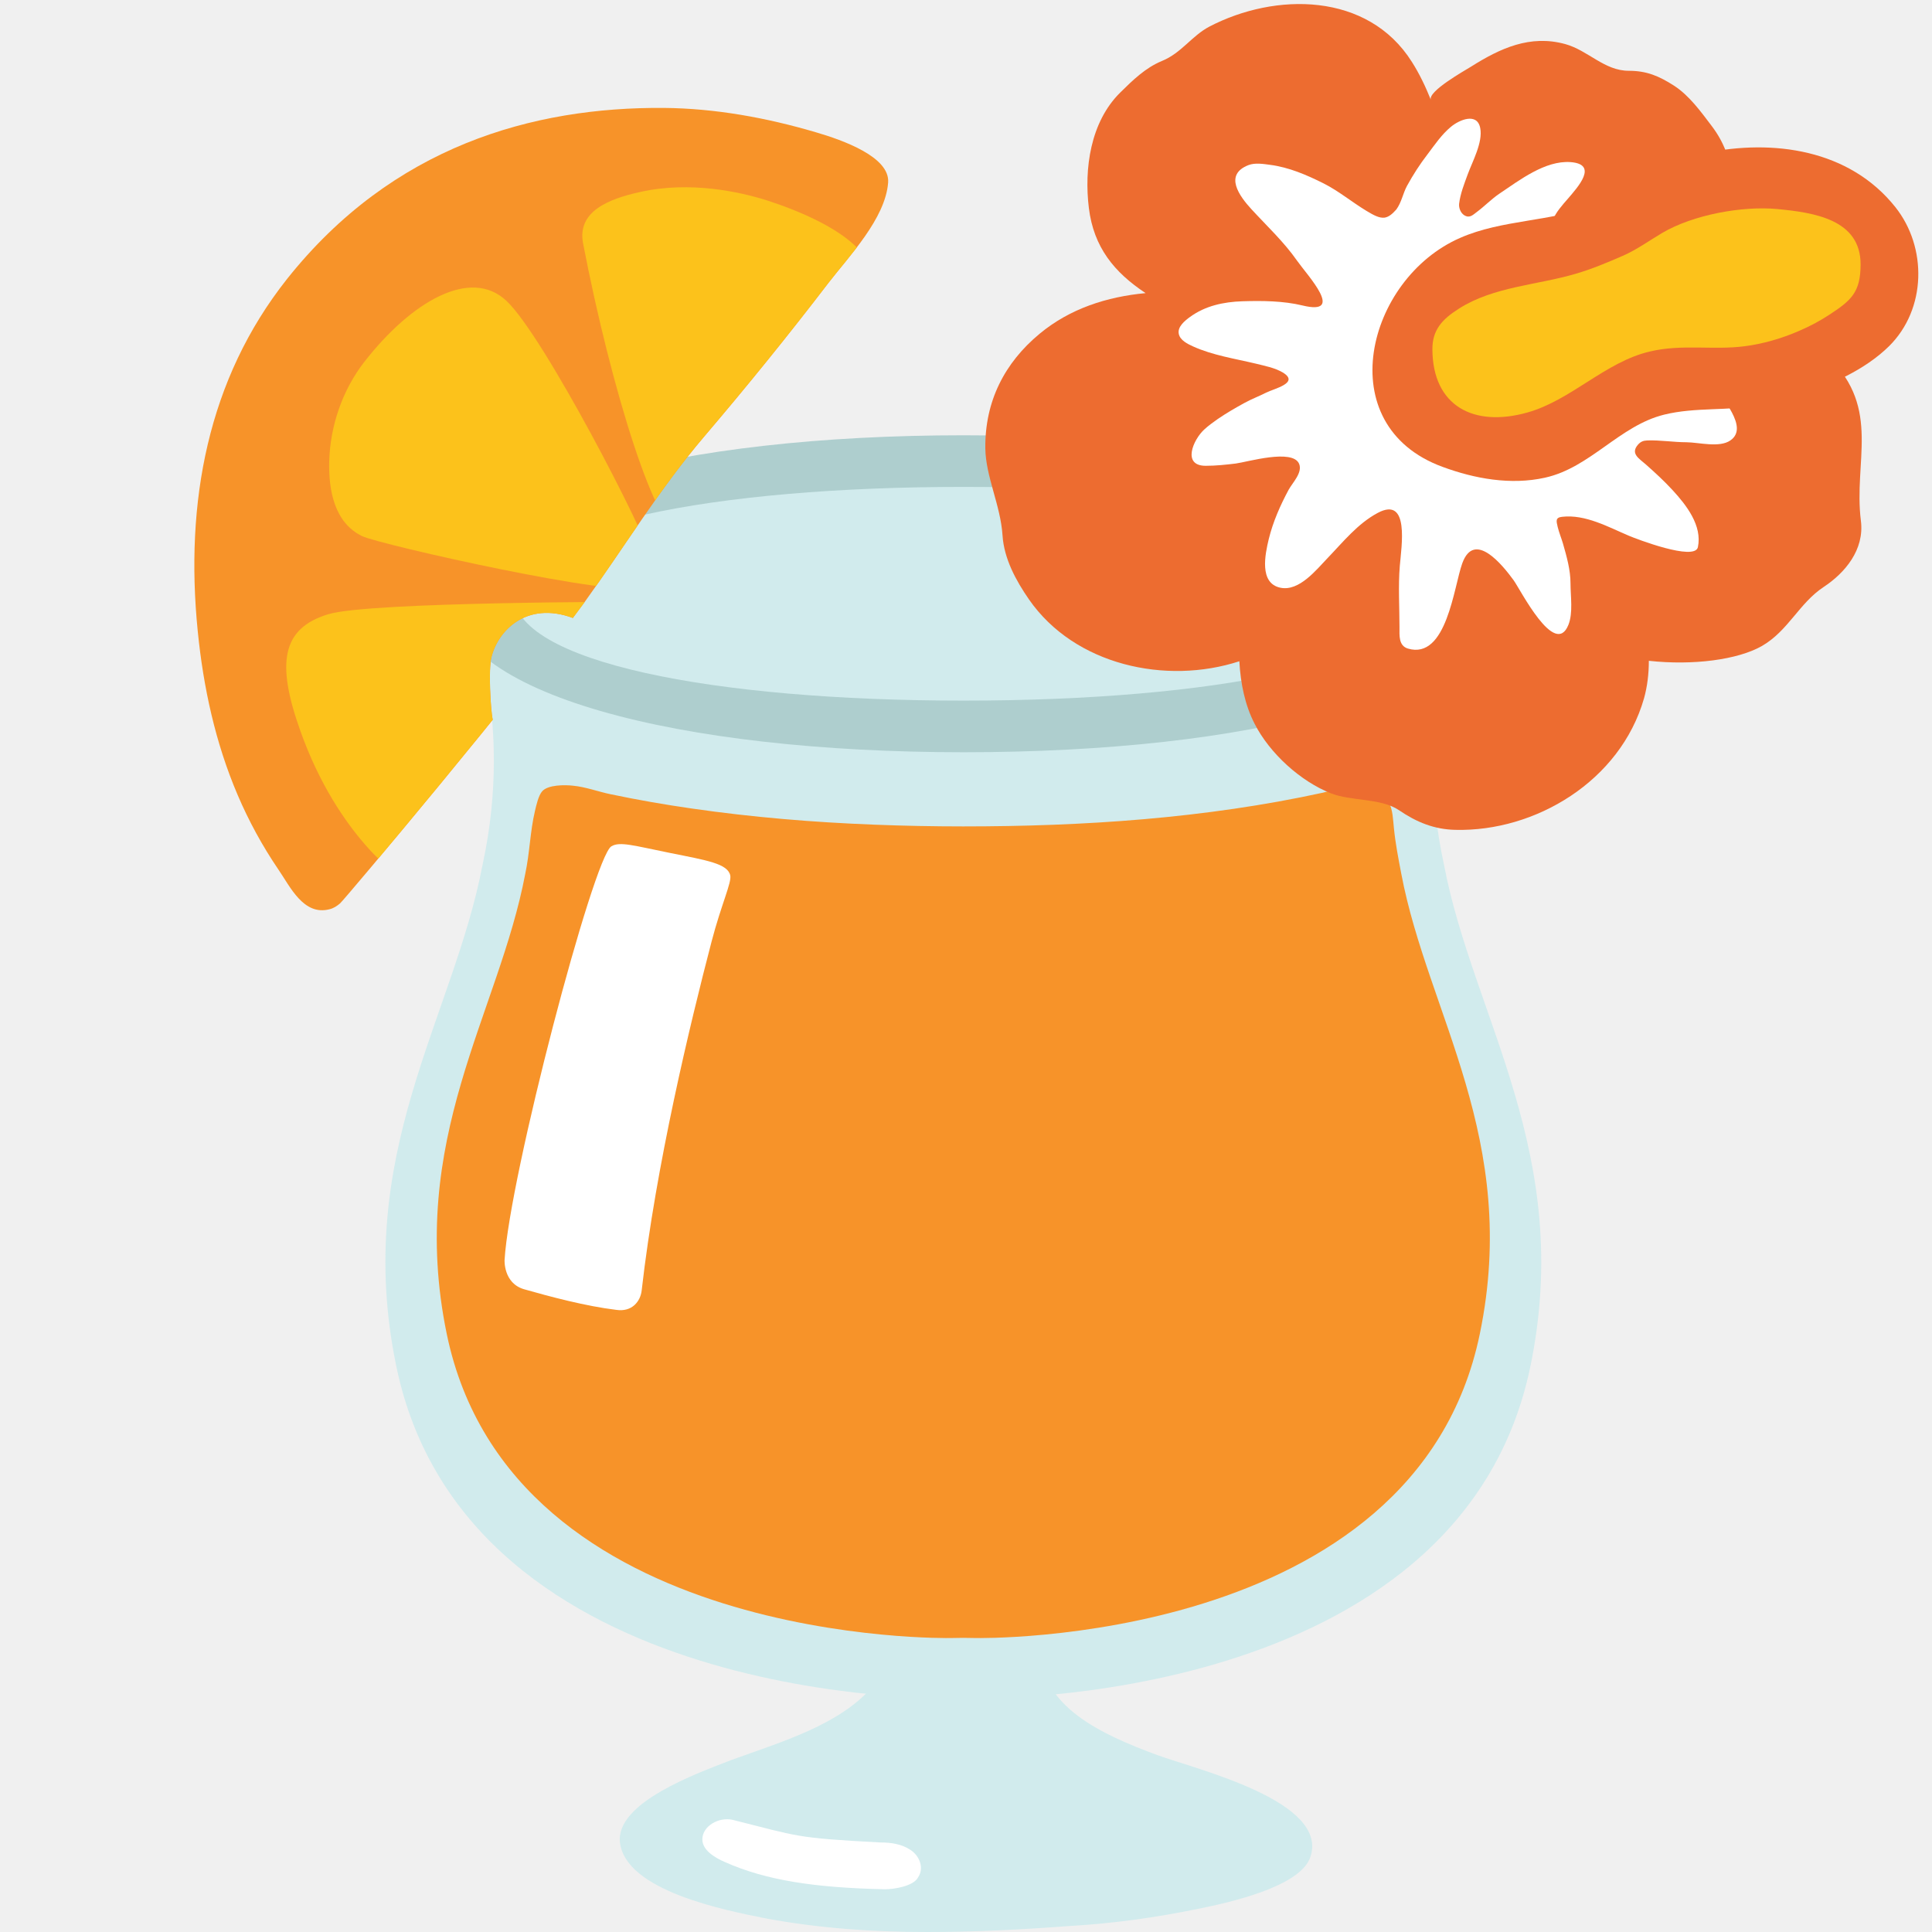
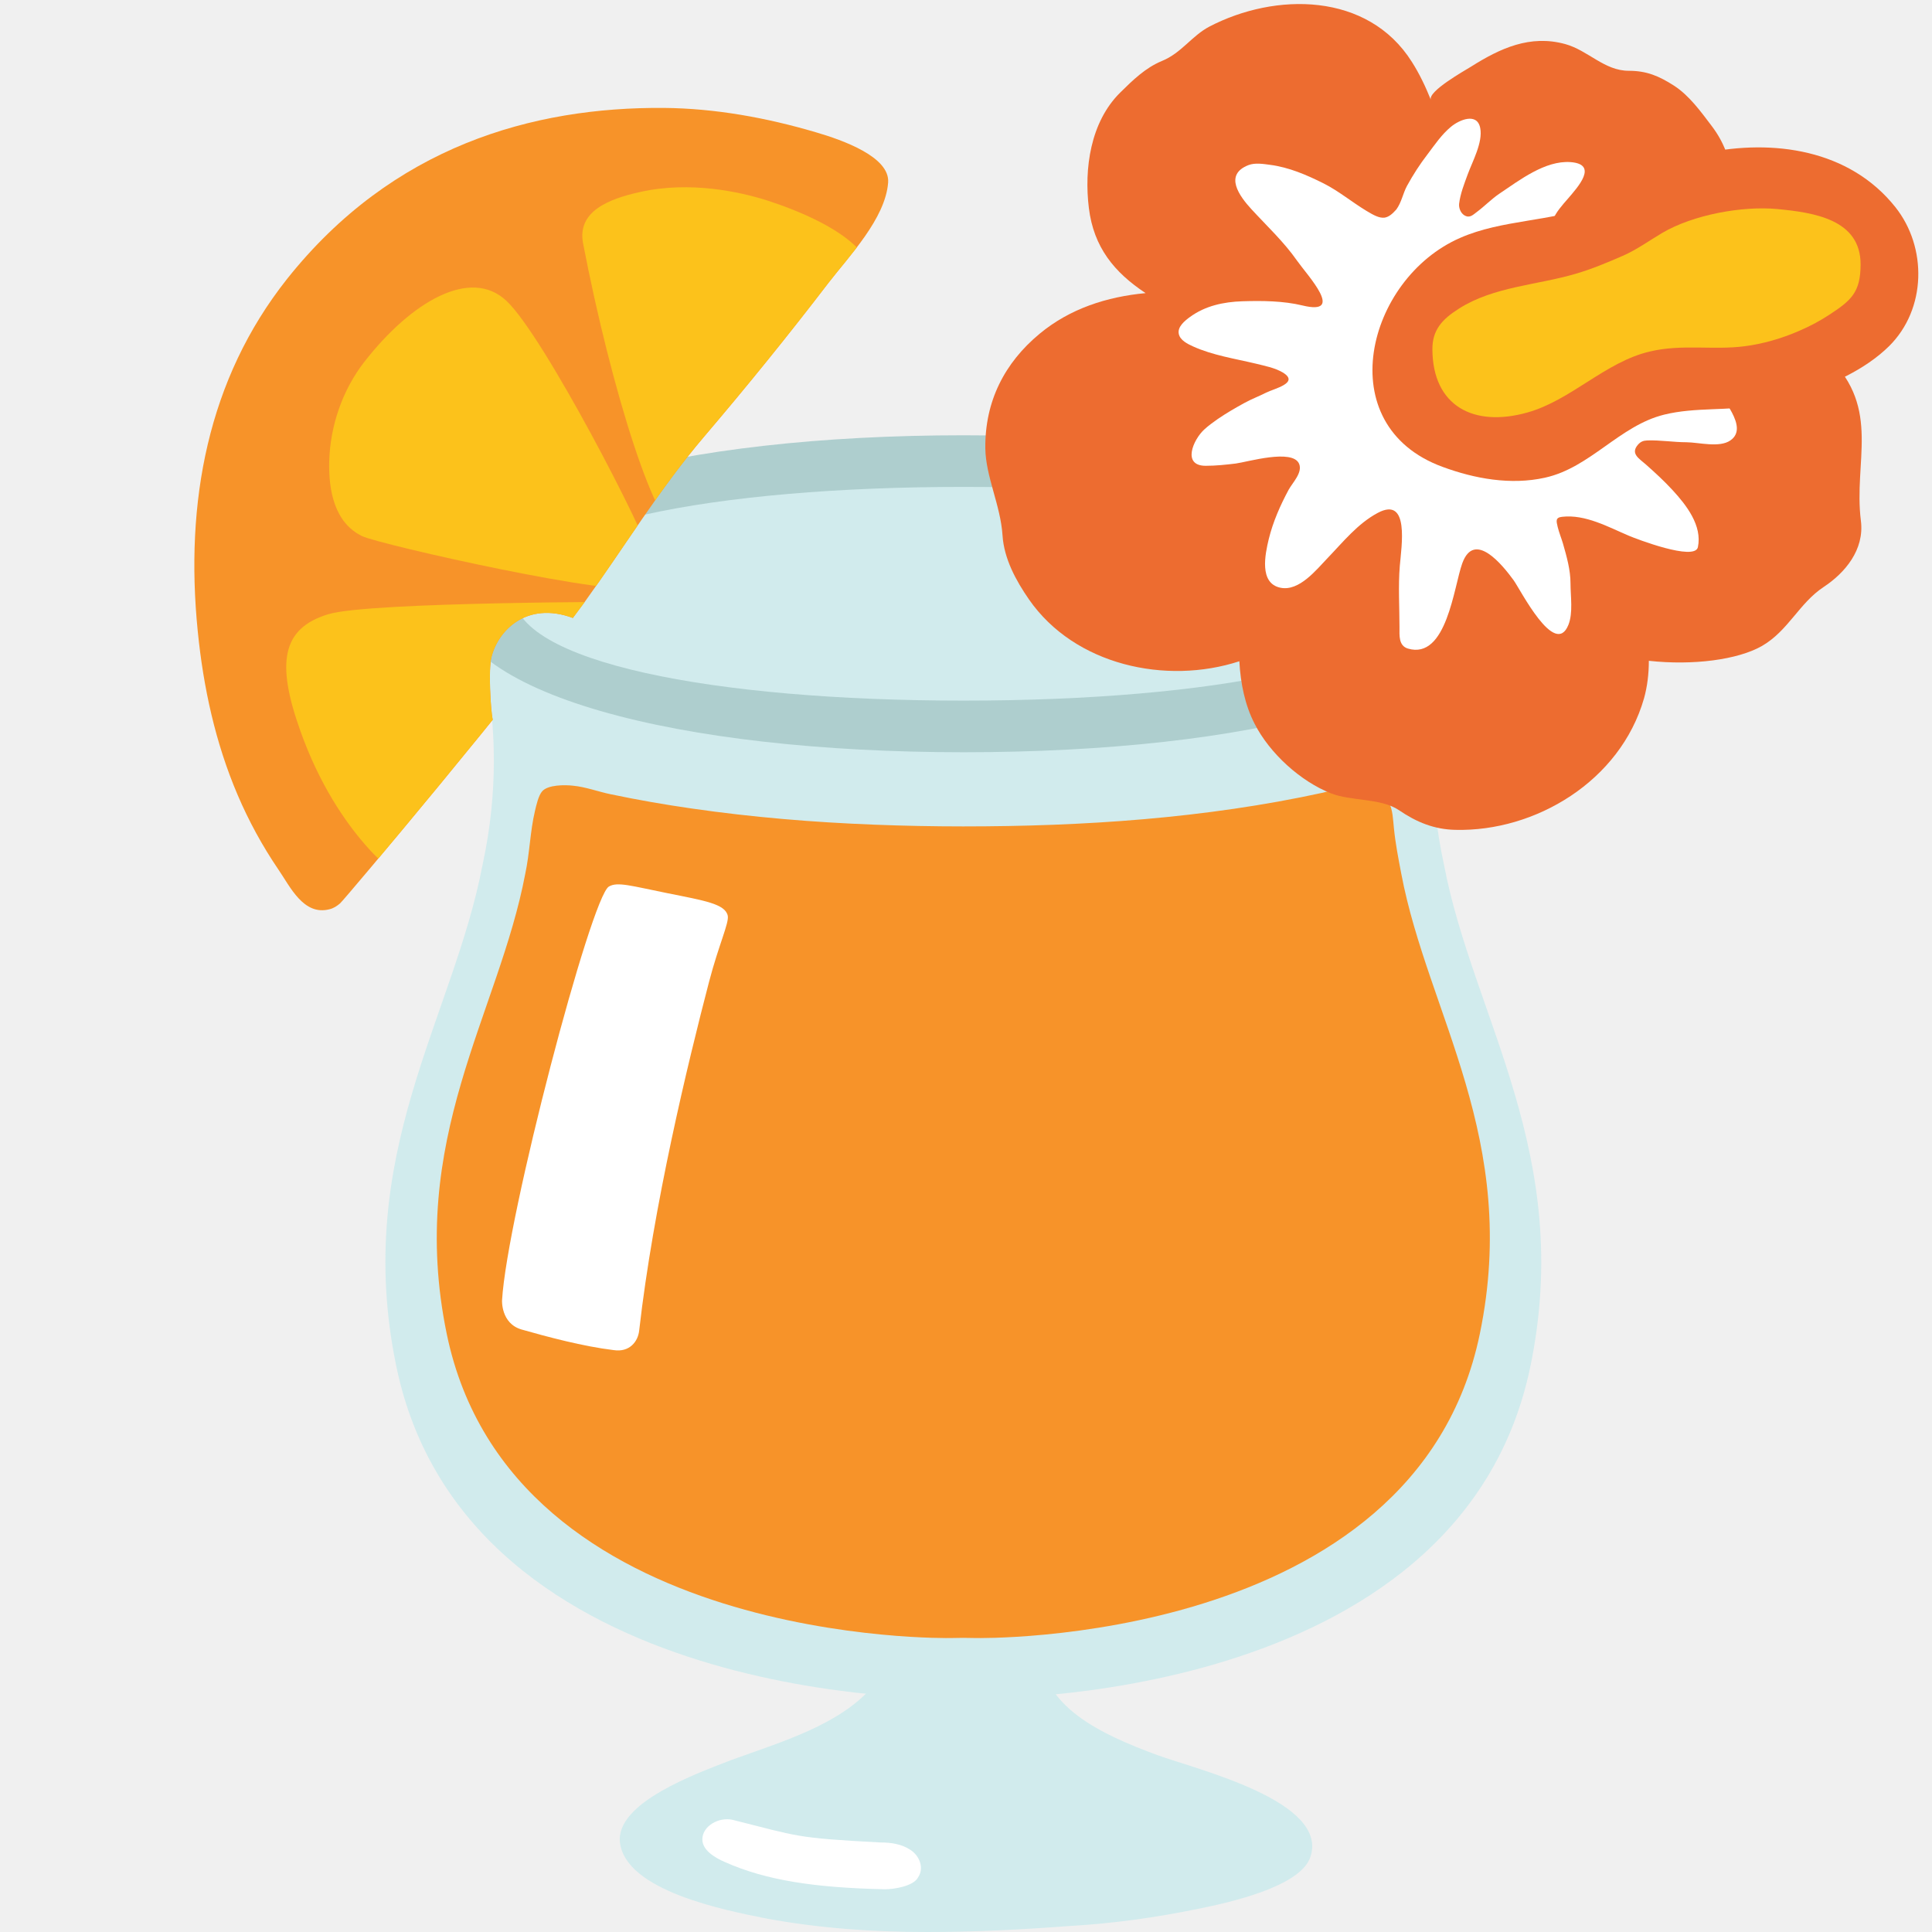
<svg xmlns="http://www.w3.org/2000/svg" xmlns:xlink="http://www.w3.org/1999/xlink" width="128" height="128" version="1.1" id="svg18136">
  <defs id="defs18140" />
  <g id="g32966" transform="translate(-0.5902284)">
    <path class="st0" d="m 70.361,103.601 z m 0,0 -10.419,0.562 c -0.663,0.482 -0.189,1.445 -0.189,2.087 v 2.247 c 0,1.204 -0.474,2.247 -1.326,3.21 -2.178,2.568 -6.062,3.692 -9.377,4.896 -2.273,0.883 -7.672,2.809 -7.388,5.458 0.379,3.21 6.914,4.495 9.756,5.056 3.504,0.642 7.009,0.883 10.608,0.883 3.126,0 6.346,-0.161 9.471,-0.401 2.841,-0.161 5.683,-0.562 8.43,-1.124 1.989,-0.401 6.819,-1.445 7.482,-3.451 1.231,-3.692 -7.482,-5.779 -10.134,-6.742 -3.694,-1.364 -7.767,-3.21 -7.767,-7.063 0,-1.043 0,-2.087 0.189,-3.13 0.189,-0.722 -0.189,-2.087 0.663,-2.488 z" id="path6042" style="fill:#d1ebed;stroke-width:1" />
    <path class="st2" d="m 49.123,120.568 c -0.9,-0.2 -2,0.4 -2,1.3 0,0.7 0.8,1.2 1.5,1.5 2.7,1.2 5.9,1.7 10.6,1.8 0.6,0 1.9,-0.2 2.2,-0.8 0.4,-0.6 0.1,-1.4 -0.5,-1.8 -0.6,-0.4 -1.3,-0.5 -2,-0.5 -5.7,-0.3 -5.4,-0.4 -9.8,-1.5 z" id="path6062" style="fill:#ffffff" />
  </g>
  <path d="M95.67 57.3c-2.15-9.85 1.01-17.03 1.01-17.03H30.96s3.16 7.18 1.01 17.03c-1.93 10.13-8.63 19.18-5.71 33.24 4.7 22.61 36.65 21.98 36.65 21.98s.33 0 .92-.02c.59.02.92.02.92.02s31.94.63 36.64-21.98c2.91-14.06-3.79-23.11-5.72-33.24z" fill="#fff" id="path18089" style="fill:#d1ebed;fill-opacity:1" />
  <g id="g18104" transform="matrix(1.281769,0,0,1.29043,-17.98298,-23.30606)" style="stroke-width:0.778">
    <defs id="defs18100">
      <path id="a" d="m 85.32,58.63 c -0.79,-0.63 -1.87,-0.1 -2.92,0.13 -6.09,1.32 -12.38,1.73 -18.59,1.73 -1.54,0 -3.07,-0.03 -4.6,-0.09 -3.15,-0.12 -6.3,-0.38 -9.43,-0.83 -1.4,-0.2 -2.79,-0.44 -4.18,-0.73 -0.64,-0.13 -1.3,-0.38 -1.95,-0.44 -0.43,-0.05 -1.29,-0.05 -1.59,0.28 -0.2,0.22 -0.31,0.73 -0.38,1.02 -0.25,1.05 -0.27,2.16 -0.5,3.22 -1.37,7.2 -6.13,13.63 -4.06,23.62 3.34,16.07 26.05,15.62 26.05,15.62 0,0 0.24,0 0.65,-0.01 0.42,0.01 0.66,0.01 0.66,0.01 0,0 22.7,0.45 26.04,-15.62 2.08,-9.99 -2.69,-16.42 -4.06,-23.62 -0.15,-0.78 -0.3,-1.54 -0.38,-2.33 -0.05,-0.45 -0.05,-0.94 -0.27,-1.35 a 2.22,2.22 0 0 0 -0.49,-0.61 z" />
    </defs>
    <use xlink:href="#a" overflow="visible" fill="#f79329" id="use18102" style="stroke-width:0.629" />
  </g>
  <path d="m 97.908,39.338 c 0,6.8 -15.293,10.5 -34.067,10.5 -18.774,0 -34.067,-3.8 -34.067,-10.5 0,-6.7 15.293,-10.5 34.067,-10.5 18.774,0 34.067,3.8 34.067,10.5 z" fill="#aecece" id="path6058" style="stroke-width:1" />
  <path class="st0" d="m 93.662,39.338 c 0,4.545 -13.309,7.08 -29.822,7.08 -16.513,0 -29.822,-2.535 -29.822,-7.08 0,-4.545 13.309,-7.08 29.822,-7.08 16.513,0 29.822,2.535 29.822,7.08 z" id="path6060" style="fill:#d1ebed;stroke-width:1" />
  <g id="g18124" transform="translate(0.04167112)">
    <defs id="defs18107">
      <path id="b" d="m 31.79,59.62 c 0.63,-1.73 0.93,-3.5 1.42,-5.24 0.19,-0.66 0.15,-1.36 0.31,-2.03 0.13,-0.55 0.22,-0.93 0.11,-1.49 -0.28,-1.4 -0.77,-1.77 -1.03,-3.17 -0.15,-0.77 -0.28,-3.34 -0.09,-4.12 0.42,-1.77 2.32,-3.77 5.4,-2.63 2.01,0.74 3.09,1.54 5.08,2.35 0.46,0.18 0.83,0.35 1.31,0.15 0.67,-0.28 1.22,-0.9 1.78,-1.35 0.58,-0.45 1.16,-0.89 1.67,-1.42 1.71,-1.76 3.65,-3.35 5.13,-5.33 0.87,-1.16 1.93,-2.26 2.9,-3.34 1.32,-1.46 2.68,-2.92 3.94,-4.43 1.7,-2.03 2.84,-4.3 3.69,-6.77 0.68,-1.99 1.63,-4.15 1.71,-6.27 C 65.15,13.55 65,12.8 64.81,11.87 64.63,10.96 64.76,10.09 64.48,9.2 64.24,8.43 63.69,7.91 63.22,7.28 62.7,6.58 62.2,5.89 61.66,5.2 60.91,4.26 60.35,3.5 59.23,2.94 55.95,1.31 51.93,1.08 48.35,0.71 40.79,-0.08 32.74,0.96 25.59,3.55 22.33,4.73 19,6.56 16.48,8.97 c -1.36,1.3 -2.18,2.95 -3.18,4.53 -1.25,1.98 -2.46,4.08 -3.35,6.26 -1.41,3.48 -1.72,7.23 -2.48,10.86 -0.38,1.77 -0.54,3.7 -0.55,5.52 -0.02,1.92 0.6,3.93 0.86,5.82 0.81,5.87 1.98,11.87 4.85,17.11 2.17,3.99 4.39,7.92 8.93,9.42 1.91,0.63 4.86,1.1 6.15,-0.99 1.42,-2.34 3.04,-5.05 4.08,-7.88 z" />
    </defs>
    <clipPath id="c">
      <use xlink:href="#b" overflow="visible" id="use18109" />
    </clipPath>
    <g clip-path="url(#c)" id="g18122">
      <defs id="defs18113">
        <path id="d" d="m 22.49,59.85 c -0.21,0.18 -0.44,0.33 -0.7,0.39 -1.72,0.45 -2.61,-1.5 -3.38,-2.62 A 29.074,29.074 0 0 1 15.7,52.66 C 14.23,49.22 13.43,45.54 13.06,41.82 12.2,33.27 13.72,25.12 18.97,18.49 25.96,9.69 35.25,7.08 43.95,7.15 47.35,7.18 50.74,7.8 54,8.76 c 1.82,0.53 4.92,1.64 4.8,3.33 -0.18,2.4 -2.6,4.89 -3.97,6.67 -2.64,3.45 -5.38,6.83 -8.2,10.14 -2.96,3.47 -5.33,7.38 -7.99,11.06 -4.21,5.79 -15.9,19.69 -16.15,19.89 z" />
      </defs>
      <use xlink:href="#d" overflow="visible" fill="#f79329" id="use18115" />
      <clipPath id="e">
        <use xlink:href="#d" overflow="visible" id="use18117" />
      </clipPath>
      <path d="m 24.1,23.97 c -1.45,1.86 -2.27,4.25 -2.33,6.6 -0.05,1.9 0.34,4.06 2.18,4.95 1.15,0.56 17.29,4.19 18.43,3.36 0.65,-0.48 0.84,-1.18 0.69,-1.97 -0.25,-1.39 -7.05,-14.62 -9.55,-16.97 -2.38,-2.26 -6.31,0.04 -9.42,4.03 z M 19.85,48.4 c 2.53,7.13 6.78,9.86 6.78,9.86 0,0 1.26,-0.3 2.15,-0.39 0.81,-0.09 1.11,-0.53 1.63,-1.05 0.72,-0.73 1.55,-1.34 2.25,-2.08 0.9,-0.95 1.67,-2.09 2.54,-3.1 0.7,-0.8 1.17,-1.77 1.74,-2.65 0.43,-0.67 0.99,-1.14 1.43,-1.79 0.93,-1.36 3.5,-3.48 3.48,-5.19 -0.01,-0.44 0.52,-2.14 0.52,-2.14 0,0 -17.92,-0.01 -20.65,0.82 -3.13,0.94 -3.45,3.28 -1.87,7.71 z m 30.9,-35.13 c 1.83,0.59 5.46,1.96 6.63,3.96 0.44,0.76 -0.59,2.45 -0.96,3.09 -0.52,0.89 -0.89,1.85 -1.43,2.72 -0.68,1.12 -1.59,2.15 -2.33,3.26 -0.59,0.88 -1.4,1.6 -2.1,2.37 -0.53,0.59 -0.85,1.25 -1.36,1.85 -1.07,1.25 -2.48,4.17 -4.11,4.7 -1.54,0.51 -4.64,-9.42 -6.5,-19.09 -0.41,-2.11 1.66,-2.95 3.82,-3.42 3.3,-0.73 6.6,0.01 8.34,0.56 z" clip-path="url(#e)" fill="#fcc21b" id="path18120" />
    </g>
  </g>
  <g id="g18134">
    <path d="m 121.19,23.7 c -2.79,-2.77 -6.01,-4.07 -9.36,-4.52 0.34,0.04 0.73,-1.3 0.8,-1.51 0.2,-0.57 0.51,-0.87 0.89,-1.35 0.35,-0.45 0.55,-0.92 0.78,-1.42 0.48,-1.02 0.61,-1.84 0.48,-2.98 -0.15,-1.36 -0.55,-2.49 -1.38,-3.58 -0.72,-0.95 -1.49,-2.02 -2.5,-2.67 -1,-0.64 -1.81,-0.98 -2.99,-0.98 -1.62,0 -2.69,-1.35 -4.21,-1.77 C 101.37,2.28 99.39,3.2 97.47,4.41 97.02,4.69 94.57,6.06 94.8,6.62 94.45,5.75 94.05,4.9 93.54,4.1 90.62,-0.53 84.49,-0.51 80.13,1.76 c -1.17,0.61 -1.85,1.75 -3.15,2.28 -1.09,0.45 -1.93,1.27 -2.76,2.09 -1.98,1.95 -2.4,5.05 -2.08,7.65 0.32,2.61 1.69,4.27 3.76,5.64 -2.57,0.24 -5.02,1.03 -7.02,2.69 -2.33,1.93 -3.63,4.48 -3.6,7.58 0.02,1.88 1.01,3.78 1.14,5.78 0.1,1.56 0.9,3.01 1.75,4.24 3.03,4.37 9.09,5.68 13.94,4.1 0.08,1.49 0.38,2.91 1,4.12 1.01,2 3.08,3.85 5.07,4.63 1.34,0.53 3.3,0.3 4.51,1.12 1.17,0.8 2.34,1.27 3.73,1.3 5.3,0.13 10.93,-3.23 12.5,-8.71 0.22,-0.79 0.32,-1.63 0.32,-2.49 2.94,0.32 5.89,-0.07 7.49,-0.98 1.75,-1.01 2.46,-2.83 4.09,-3.91 1.41,-0.93 2.71,-2.46 2.47,-4.38 -0.5,-3.94 1.34,-7.39 -2.1,-10.81 z" fill="#ed6c30" id="path18126" />
    <path d="m 91.73,14.42 c -0.35,0.04 -0.72,-0.16 -1.2,-0.45 -0.96,-0.58 -1.83,-1.31 -2.84,-1.82 -1.12,-0.56 -2.3,-1.07 -3.55,-1.23 -0.45,-0.06 -0.99,-0.15 -1.43,0.02 -1.64,0.64 -0.59,2.06 0.2,2.92 1.03,1.12 2.15,2.16 3.03,3.42 0.69,0.98 3.21,3.65 0.36,2.96 -1.28,-0.31 -2.68,-0.32 -3.99,-0.28 -1.24,0.04 -2.46,0.3 -3.47,1.04 -0.33,0.24 -0.85,0.65 -0.74,1.13 0.09,0.42 0.59,0.66 0.94,0.82 1.3,0.59 2.77,0.81 4.15,1.14 0.6,0.15 1.26,0.27 1.8,0.59 1.14,0.69 -0.59,1.07 -1.1,1.33 -0.47,0.24 -0.98,0.43 -1.45,0.69 -0.6,0.33 -1.19,0.67 -1.76,1.06 -0.31,0.22 -0.62,0.44 -0.9,0.7 -0.72,0.66 -1.49,2.4 0.1,2.4 0.67,0 1.33,-0.07 1.99,-0.15 0.77,-0.1 3.77,-1 4.2,0.02 0.24,0.58 -0.43,1.24 -0.69,1.71 -0.56,1.04 -1.04,2.13 -1.32,3.27 -0.24,1 -0.66,2.94 0.78,3.23 1.24,0.25 2.37,-1.19 3.12,-1.97 1.03,-1.07 1.99,-2.28 3.32,-2.99 2.12,-1.13 1.57,2.21 1.46,3.52 -0.11,1.34 -0.02,2.72 -0.02,4.06 0,0.53 -0.07,1.22 0.56,1.41 2.57,0.76 3.04,-4.12 3.6,-5.65 0.8,-2.21 2.67,0.12 3.4,1.12 0.45,0.62 2.74,5.18 3.63,2.96 0.32,-0.8 0.14,-1.89 0.14,-2.75 0,-0.9 -0.26,-1.8 -0.5,-2.64 -0.11,-0.37 -0.26,-0.73 -0.35,-1.1 -0.09,-0.39 -0.16,-0.62 0.29,-0.67 1.54,-0.18 3.07,0.68 4.44,1.26 0.45,0.19 4.36,1.7 4.56,0.75 0.3,-1.43 -0.77,-2.79 -1.67,-3.77 -0.56,-0.61 -1.16,-1.16 -1.78,-1.71 -0.44,-0.39 -1.04,-0.71 -0.52,-1.31 0.18,-0.2 0.35,-0.27 0.62,-0.28 0.85,-0.03 1.74,0.12 2.6,0.12 0.82,0.01 2.18,0.38 2.9,-0.12 1.28,-0.88 -0.66,-2.81 -1.02,-3.71 -0.34,-0.85 -1.07,-1.56 -1.77,-2.15 a 8.677,8.677 0 0 0 -2.44,-1.47 c -0.45,-0.18 -0.91,-0.31 -1.38,-0.4 -0.13,-0.03 -1.47,-0.13 -1.47,-0.14 -0.39,-1.38 5.02,-5.38 5.95,-6.98 -1.39,-0.29 -3.38,-0.29 -4.78,0 -1.18,0.25 -2.21,0.91 -3.34,1.26 -0.36,0.11 -1.09,0.39 -1.46,0.17 -0.39,-0.24 -0.16,-0.86 -0.04,-1.2 0.18,-0.49 0.65,-1.01 1,-1.41 0.63,-0.74 2.04,-2.27 0.16,-2.41 -1.68,-0.12 -3.38,1.2 -4.71,2.09 -0.52,0.35 -0.98,0.83 -1.49,1.21 -0.27,0.2 -0.48,0.44 -0.84,0.22 -0.24,-0.15 -0.37,-0.49 -0.34,-0.76 0.08,-0.67 0.34,-1.32 0.57,-1.95 0.32,-0.87 1.01,-2.12 0.83,-3.06 -0.2,-1.06 -1.39,-0.55 -1.94,-0.09 -0.62,0.51 -1.08,1.2 -1.55,1.82 -0.51,0.66 -0.96,1.36 -1.36,2.09 -0.28,0.52 -0.36,1.09 -0.71,1.57 -0.3,0.34 -0.53,0.5 -0.78,0.54 z" fill="#ffffff" id="path18128" />
    <path d="m 125.57,13.72 c -3.04,-3.82 -8.09,-4.53 -12.67,-3.57 -2.71,0.57 -4.81,2.48 -7.35,3.46 -2.84,1.09 -6.03,0.93 -8.81,2.15 -6.2,2.7 -8.67,12.42 -1.17,15.17 2.14,0.79 4.52,1.22 6.78,0.72 3.01,-0.66 4.94,-3.45 7.91,-4.18 2.07,-0.51 4.25,-0.23 6.34,-0.63 0.86,-0.17 1.72,-0.38 2.55,-0.65 2.12,-0.68 4.39,-1.67 6,-3.25 2.49,-2.46 2.54,-6.56 0.42,-9.22 z" fill="#ed6c30" id="path18130" />
    <path d="m 119.2,21.92 c -1.17,0.51 -2.43,0.87 -3.62,1.02 -2.08,0.27 -4.15,-0.16 -6.28,0.35 -2.95,0.69 -5.21,3.23 -8.11,4.04 -3.56,1 -6.27,-0.43 -6.29,-4.18 -0.01,-1.3 0.66,-2.01 1.77,-2.71 2.3,-1.46 5.19,-1.55 7.75,-2.31 1.03,-0.3 2.08,-0.74 3.09,-1.18 0.92,-0.4 1.74,-1 2.62,-1.52 2.04,-1.2 5.29,-1.8 7.62,-1.58 2.42,0.23 5.53,0.68 5.52,3.68 -0.01,1.84 -0.61,2.37 -2.1,3.34 -0.61,0.4 -1.27,0.75 -1.97,1.05 z" fill="#fcc21b" id="path18132" />
  </g>
-   <path class="st2" d="m 34.715,85.414 c 1.688,0.482 4.1,1.126 6.11,1.367 1.045,0.161 1.608,-0.563 1.688,-1.286 0.939,-8.281 3.214,-17.683 4.627,-23.1 0.645,-2.471 1.343,-3.925 1.242,-4.395 -0.169,-0.782 -1.549,-0.999 -3.97,-1.486 -2.421,-0.487 -3.341,-0.783 -3.908,-0.443 -1.185,0.71 -6.753,21.867 -7.075,27.414 0,0 -0.08,1.527 1.286,1.929 z" id="path6056" style="fill:#ffffff;stroke-width:1" />
+   <path class="st2" d="m 34.548,88.081 c 1.688,0.482 4.1,1.126 6.11,1.367 1.045,0.161 1.608,-0.563 1.688,-1.286 0.939,-8.281 3.214,-17.683 4.627,-23.1 0.645,-2.471 1.343,-3.925 1.242,-4.395 -0.169,-0.782 -1.549,-0.999 -3.97,-1.486 -2.421,-0.487 -3.341,-0.783 -3.908,-0.443 -1.185,0.71 -6.753,21.867 -7.075,27.414 0,0 -0.08,1.527 1.286,1.929 z" id="path6056" style="fill:#ffffff;stroke-width:1" />
</svg>
